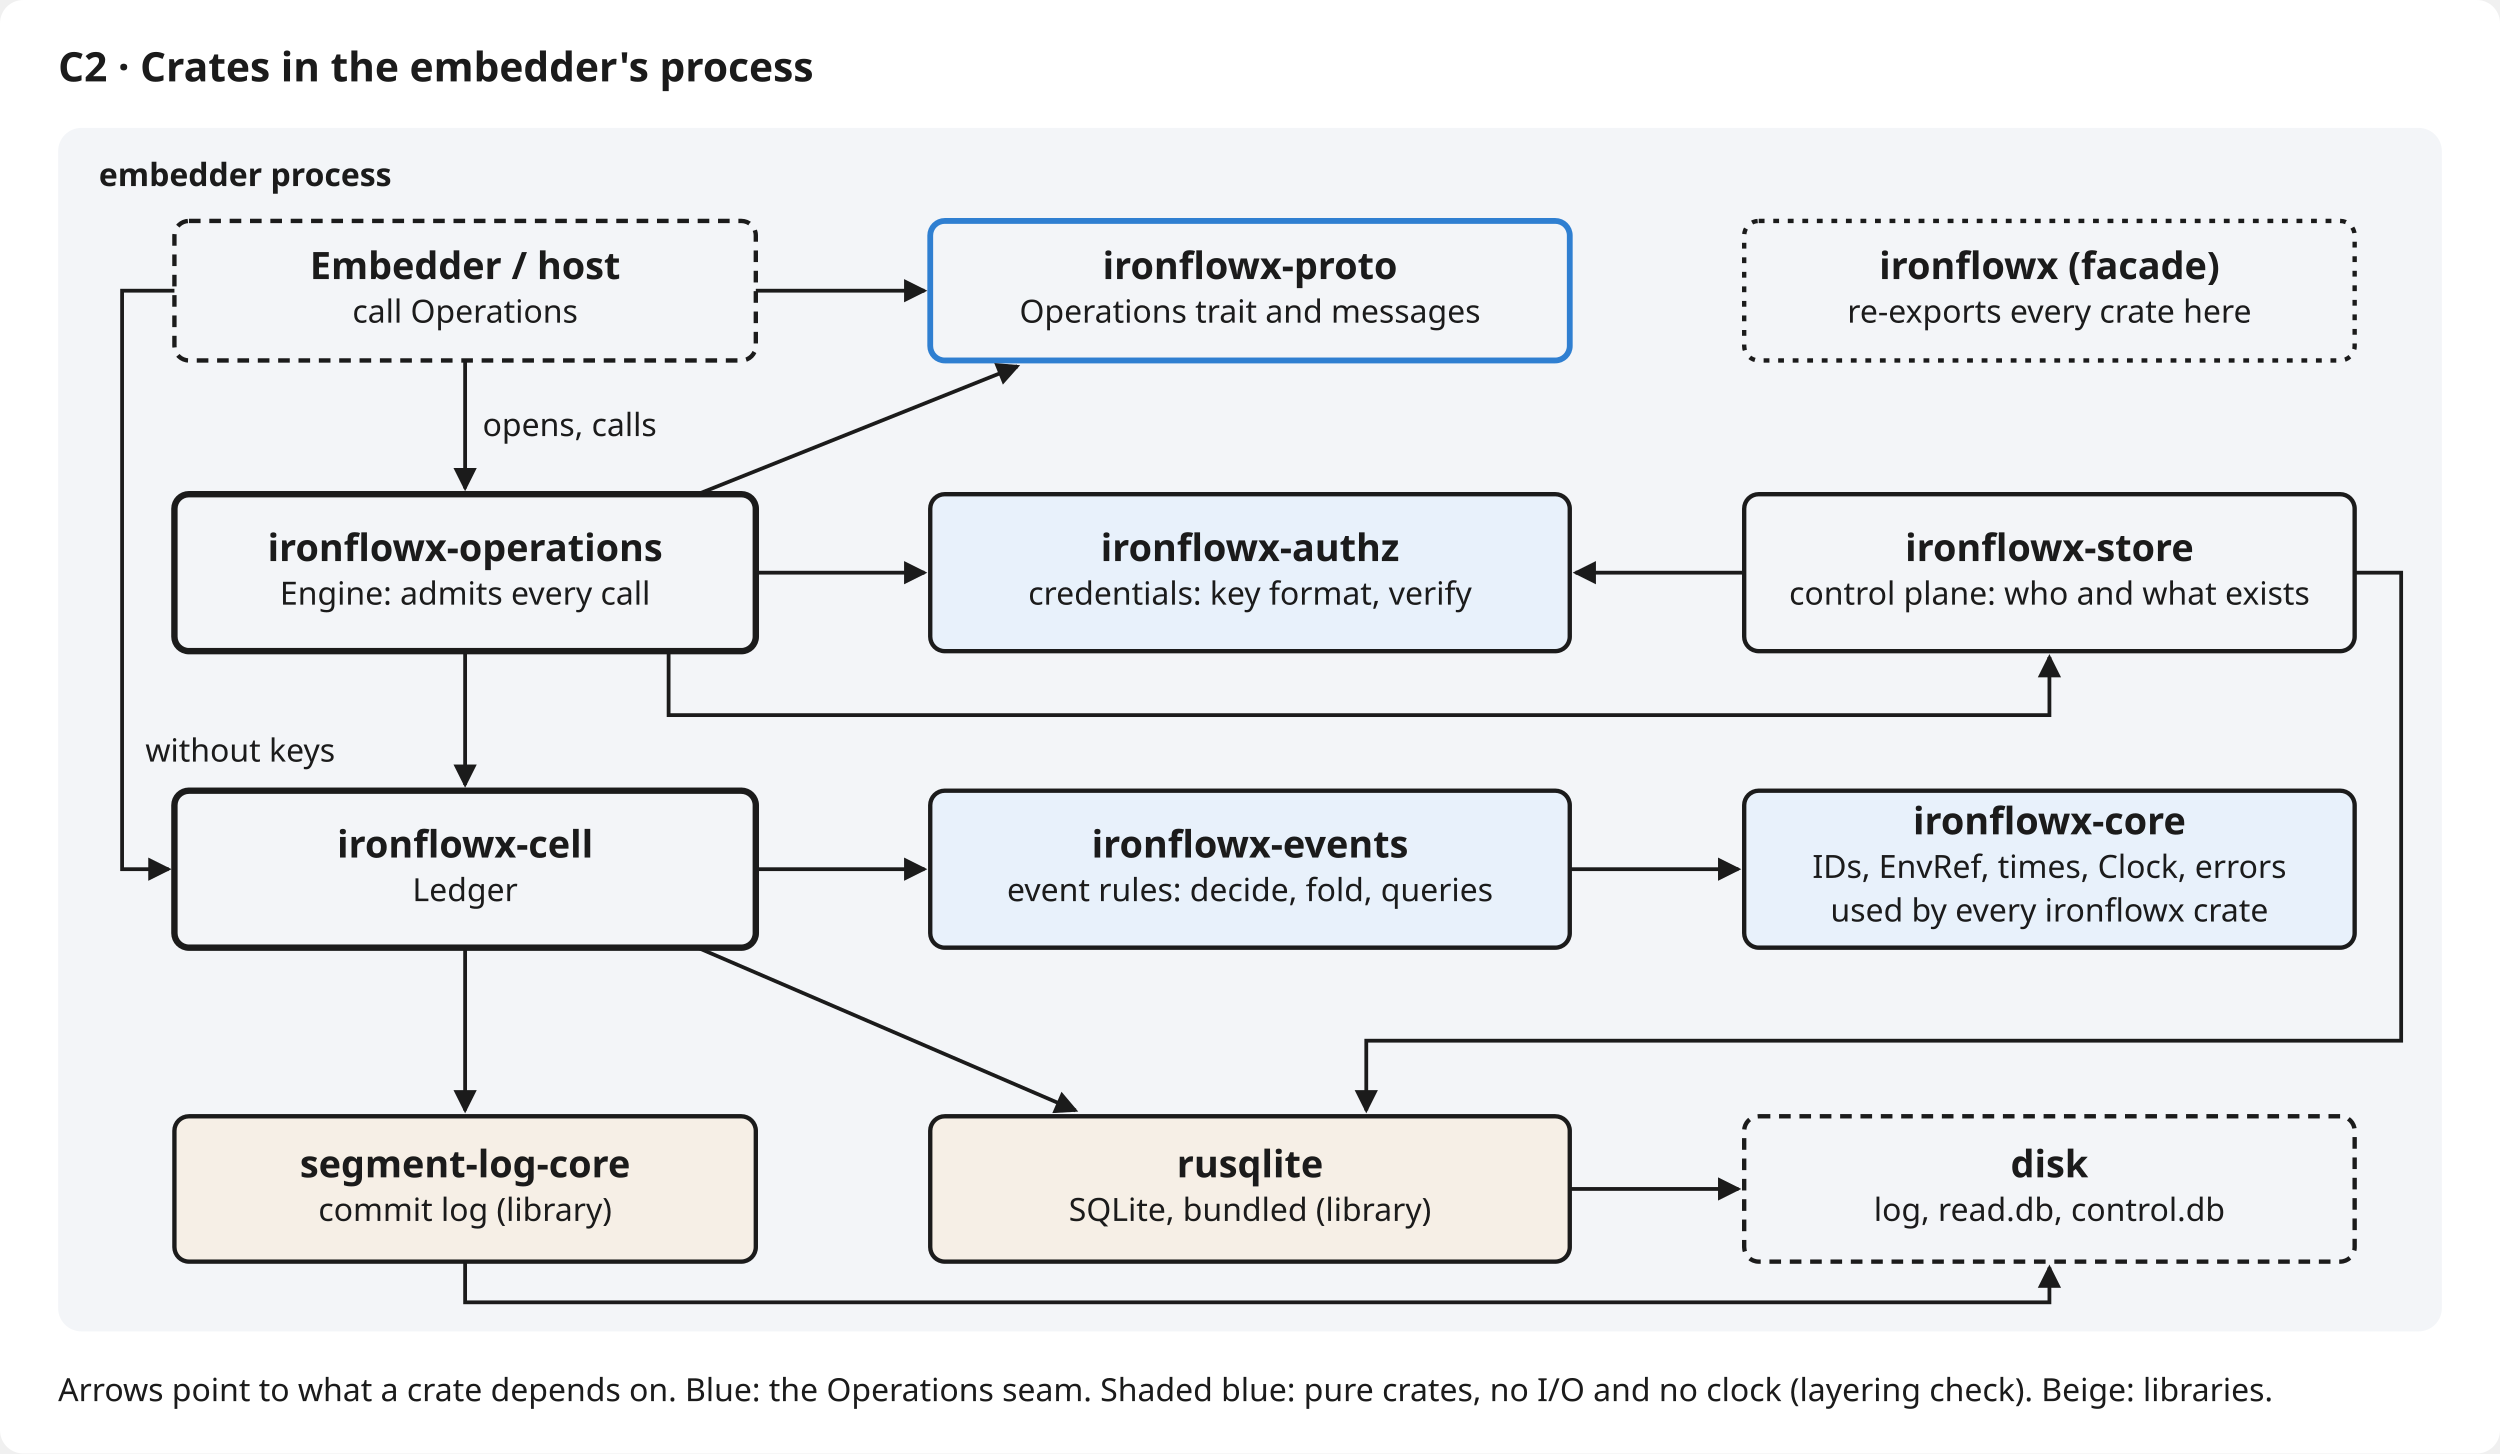
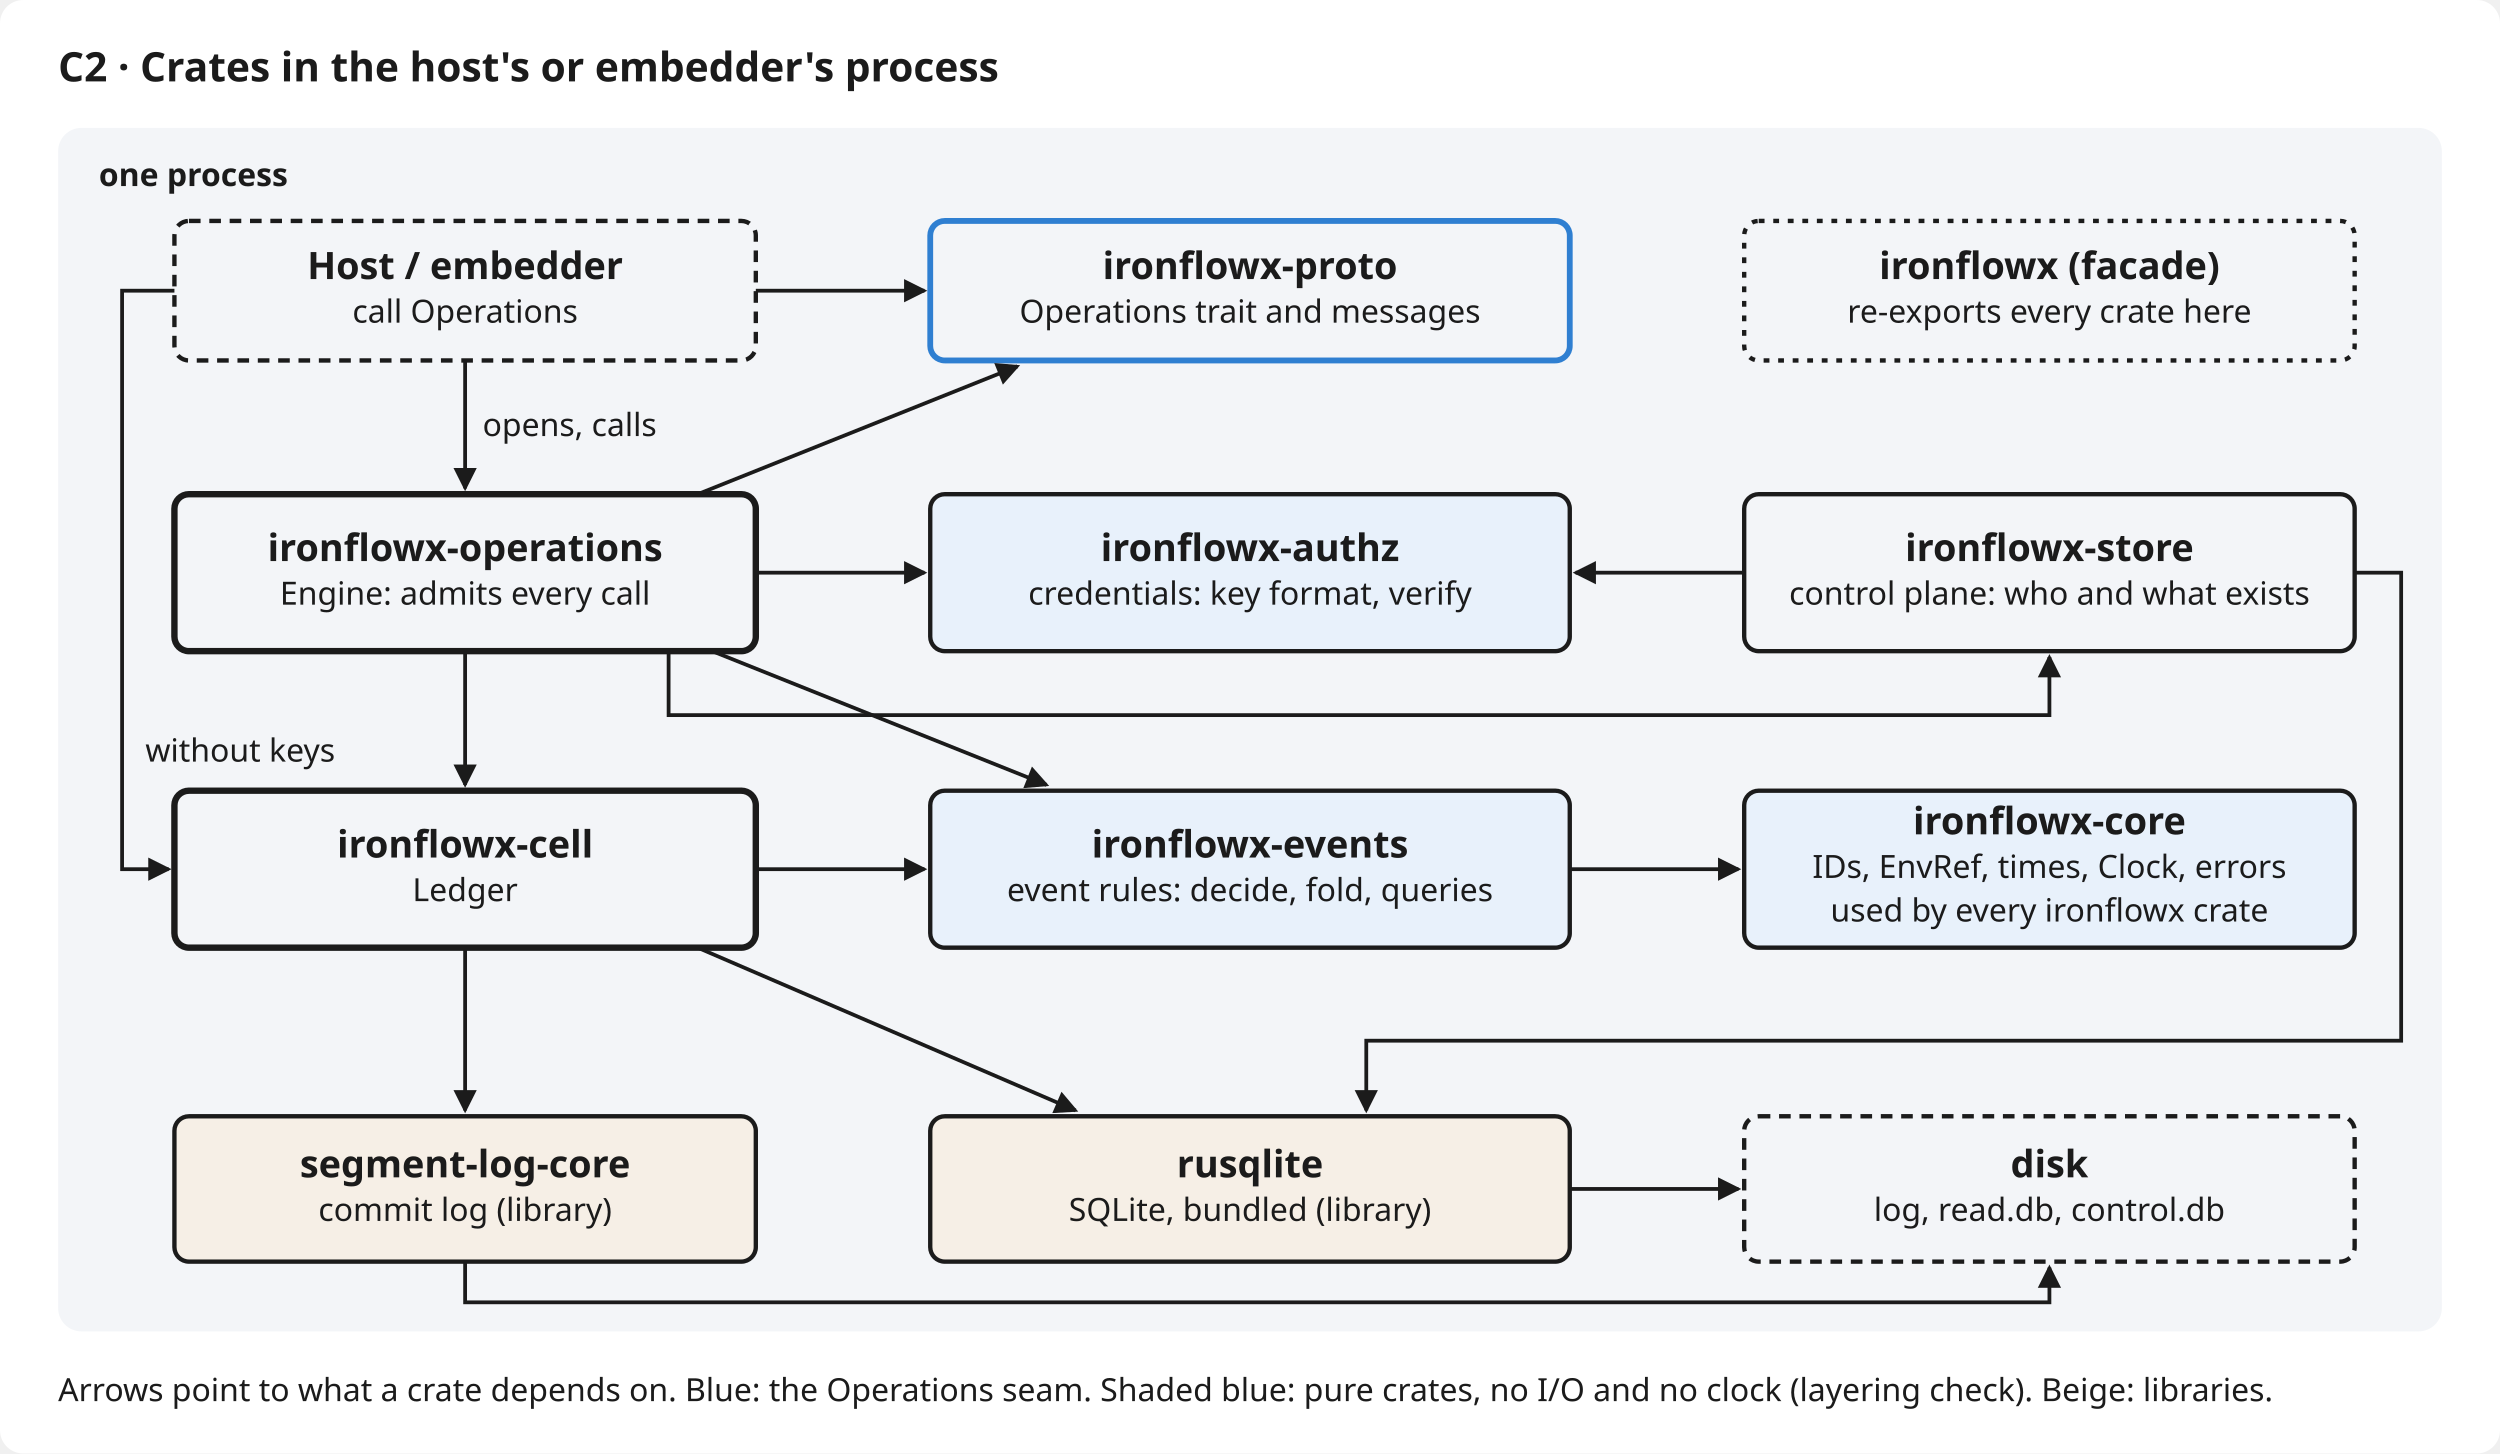
- <svg xmlns="http://www.w3.org/2000/svg" width="860" height="500" viewBox="0 0 860 500" role="img" aria-label="C2: crates inside the embedder's process. The embedder or host calls Operations, the trait and messages in ironflowx-proto, on the engine in ironflowx-operations. The engine uses ironflowx-authz, the pure credentials, ironflowx-store, the control plane, and ironflowx-cell, the ledger. An embedder that needs no keys calls the ledger directly. The control plane uses the credentials. The ledger uses ironflowx-events, the pure event rules. ironflowx-core is used by every ironflowx crate, and the ironflowx facade re-exports them all. The ledger writes through segment-log-core and rusqlite, and the control plane through rusqlite, to disk." font-family="sans-serif" fill="currentColor">
+ <svg xmlns="http://www.w3.org/2000/svg" width="860" height="500" viewBox="0 0 860 500" role="img" aria-label="C2: crates inside the host's or embedder's process. The host calls Operations, the trait and messages in ironflowx-proto, on the engine in ironflowx-operations. The engine uses ironflowx-authz, the pure credentials, ironflowx-events, the pure event rules, ironflowx-store, the control plane, and ironflowx-cell, the ledger. An embedder that needs no keys calls the ledger directly. The control plane uses the credentials. The ledger uses ironflowx-events too. ironflowx-core is used by every ironflowx crate, and the ironflowx facade re-exports them all. The ledger writes through segment-log-core and rusqlite, and the control plane through rusqlite, to disk." font-family="sans-serif" fill="currentColor">
  <style>svg{color:#1b1b1b}.bg{fill:#ffffff}.band{fill:#f3f5f8}.pure{fill:#e8f1fb}.lib{fill:#f6efe6}.sub{opacity:.75}@media (prefers-color-scheme:dark){svg{color:#e6e6e6}.bg{fill:#16181d}.band{fill:#1f232b}.pure{fill:#18283a}.lib{fill:#2b241b}}</style>
  <rect class="bg" width="860" height="500" rx="8" />
  <defs>
    <marker id="a-c2-crates" markerUnits="userSpaceOnUse" markerWidth="8" markerHeight="8" refX="7" refY="4" orient="auto">
      <path d="M0,0 L8,4 L0,8 z" fill="currentColor" />
    </marker>
  </defs>
-   <text x="20" y="28" font-size="14" font-weight="600" text-anchor="start">C2 · Crates in the embedder's process</text>
+   <text x="20" y="28" font-size="14" font-weight="600" text-anchor="start">C2 · Crates in the host's or embedder's process</text>
  <rect class="band" x="20" y="44" width="820" height="414" rx="8" />
-   <text x="34" y="64" font-size="11" font-weight="600" text-anchor="start">embedder process</text>
+   <text x="34" y="64" font-size="11" font-weight="600" text-anchor="start">one process</text>
  <rect x="60" y="76" width="200" height="48" rx="5" fill="none" stroke="currentColor" stroke-width="1.5" stroke-dasharray="4 3" />
-   <text x="160.0" y="96.0" text-anchor="middle" font-size="13" font-weight="600">Embedder / host</text>
+   <text x="160.0" y="96.0" text-anchor="middle" font-size="13" font-weight="600">Host / embedder</text>
  <text x="160.0" y="111.0" text-anchor="middle" font-size="11">call Operations</text>
  <rect x="320" y="76" width="220" height="48" rx="5" fill="none" stroke="#2f7fd1" stroke-width="2" />
  <text x="430.0" y="96.0" text-anchor="middle" font-size="13" font-weight="600">ironflowx-proto</text>
  <text x="430.0" y="111.0" text-anchor="middle" font-size="11">Operations trait and messages</text>
  <rect x="600" y="76" width="210" height="48" rx="5" fill="none" stroke="currentColor" stroke-width="1.5" stroke-dasharray="2 3" />
  <text x="705.0" y="96.0" text-anchor="middle" font-size="13" font-weight="600">ironflowx (facade)</text>
  <text x="705.0" y="111.0" text-anchor="middle" font-size="11">re-exports every crate here</text>
  <rect x="60" y="170" width="200" height="54" rx="5" fill="none" stroke="currentColor" stroke-width="2.2" />
  <text x="160.0" y="193.0" text-anchor="middle" font-size="13" font-weight="600">ironflowx-operations</text>
  <text x="160.0" y="208.0" text-anchor="middle" font-size="11">Engine: admits every call</text>
  <rect class="pure" x="320" y="170" width="220" height="54" rx="5" />
  <rect x="320" y="170" width="220" height="54" rx="5" fill="none" stroke="currentColor" stroke-width="1.5" />
  <text x="430.0" y="193.0" text-anchor="middle" font-size="13" font-weight="600">ironflowx-authz</text>
  <text x="430.0" y="208.0" text-anchor="middle" font-size="11">credentials: key format, verify</text>
  <rect x="600" y="170" width="210" height="54" rx="5" fill="none" stroke="currentColor" stroke-width="1.5" />
  <text x="705.0" y="193.0" text-anchor="middle" font-size="13" font-weight="600">ironflowx-store</text>
  <text x="705.0" y="208.0" text-anchor="middle" font-size="11">control plane: who and what exists</text>
  <rect x="60" y="272" width="200" height="54" rx="5" fill="none" stroke="currentColor" stroke-width="2.2" />
  <text x="160.0" y="295.0" text-anchor="middle" font-size="13" font-weight="600">ironflowx-cell</text>
  <text x="160.0" y="310.0" text-anchor="middle" font-size="11">Ledger</text>
  <rect class="pure" x="320" y="272" width="220" height="54" rx="5" />
  <rect x="320" y="272" width="220" height="54" rx="5" fill="none" stroke="currentColor" stroke-width="1.5" />
  <text x="430.0" y="295.0" text-anchor="middle" font-size="13" font-weight="600">ironflowx-events</text>
  <text x="430.0" y="310.0" text-anchor="middle" font-size="11">event rules: decide, fold, queries</text>
  <rect class="pure" x="600" y="272" width="210" height="54" rx="5" />
  <rect x="600" y="272" width="210" height="54" rx="5" fill="none" stroke="currentColor" stroke-width="1.5" />
  <text x="705.0" y="287.0" text-anchor="middle" font-size="13" font-weight="600">ironflowx-core</text>
  <text x="705.0" y="302.0" text-anchor="middle" font-size="11">IDs, EnvRef, times, Clock, errors</text>
  <text x="705.0" y="317.0" text-anchor="middle" font-size="11">used by every ironflowx crate</text>
  <rect class="lib" x="60" y="384" width="200" height="50" rx="5" />
  <rect x="60" y="384" width="200" height="50" rx="5" fill="none" stroke="currentColor" stroke-width="1.5" />
  <text x="160.0" y="405.0" text-anchor="middle" font-size="13" font-weight="600">segment-log-core</text>
  <text x="160.0" y="420.0" text-anchor="middle" font-size="11">commit log (library)</text>
  <rect class="lib" x="320" y="384" width="220" height="50" rx="5" />
  <rect x="320" y="384" width="220" height="50" rx="5" fill="none" stroke="currentColor" stroke-width="1.5" />
  <text x="430.0" y="405.0" text-anchor="middle" font-size="13" font-weight="600">rusqlite</text>
  <text x="430.0" y="420.0" text-anchor="middle" font-size="11">SQLite, bundled (library)</text>
  <rect x="600" y="384" width="210" height="50" rx="5" fill="none" stroke="currentColor" stroke-width="1.5" stroke-dasharray="4 3" />
  <text x="705.0" y="405.0" text-anchor="middle" font-size="13" font-weight="600">disk</text>
  <text x="705.0" y="420.0" text-anchor="middle" font-size="11">log, read.db, control.db</text>
  <path d="M260 100 H318" stroke="currentColor" stroke-width="1.3" fill="none" marker-end="url(#a-c2-crates)" />
  <path d="M160 124 V168" stroke="currentColor" stroke-width="1.3" fill="none" marker-end="url(#a-c2-crates)" />
  <text x="166" y="150" font-size="11" text-anchor="start">opens, calls</text>
  <path d="M240 170 L350 126" stroke="currentColor" stroke-width="1.3" fill="none" marker-end="url(#a-c2-crates)" />
  <path d="M260 197 H318" stroke="currentColor" stroke-width="1.3" fill="none" marker-end="url(#a-c2-crates)" />
  <path d="M600 197 H542" stroke="currentColor" stroke-width="1.3" fill="none" marker-end="url(#a-c2-crates)" />
  <path d="M230 224 V246 H705 V226" stroke="currentColor" stroke-width="1.3" fill="none" marker-end="url(#a-c2-crates)" />
+   <path d="M245 224 L360 270" stroke="currentColor" stroke-width="1.3" fill="none" marker-end="url(#a-c2-crates)" />
  <path d="M160 224 V270" stroke="currentColor" stroke-width="1.3" fill="none" marker-end="url(#a-c2-crates)" />
  <path d="M60 100 H42 V299 H58" stroke="currentColor" stroke-width="1.3" fill="none" marker-end="url(#a-c2-crates)" />
  <text x="50" y="262" font-size="11" text-anchor="start">without keys</text>
  <path d="M260 299 H318" stroke="currentColor" stroke-width="1.3" fill="none" marker-end="url(#a-c2-crates)" />
  <path d="M540 299 H598" stroke="currentColor" stroke-width="1.3" fill="none" marker-end="url(#a-c2-crates)" />
  <path d="M160 326 V382" stroke="currentColor" stroke-width="1.3" fill="none" marker-end="url(#a-c2-crates)" />
  <path d="M240 326 L370 382" stroke="currentColor" stroke-width="1.3" fill="none" marker-end="url(#a-c2-crates)" />
  <path d="M810 197 H826 V358 H470 V382" stroke="currentColor" stroke-width="1.3" fill="none" marker-end="url(#a-c2-crates)" />
  <path d="M540 409 H598" stroke="currentColor" stroke-width="1.3" fill="none" marker-end="url(#a-c2-crates)" />
  <path d="M160 434 V448 H705 V436" stroke="currentColor" stroke-width="1.3" fill="none" marker-end="url(#a-c2-crates)" />
  <text x="20" y="482" font-size="11" text-anchor="start">Arrows point to what a crate depends on. Blue: the Operations seam. Shaded blue: pure crates, no I/O and no clock (layering check). Beige: libraries.</text>
</svg>
